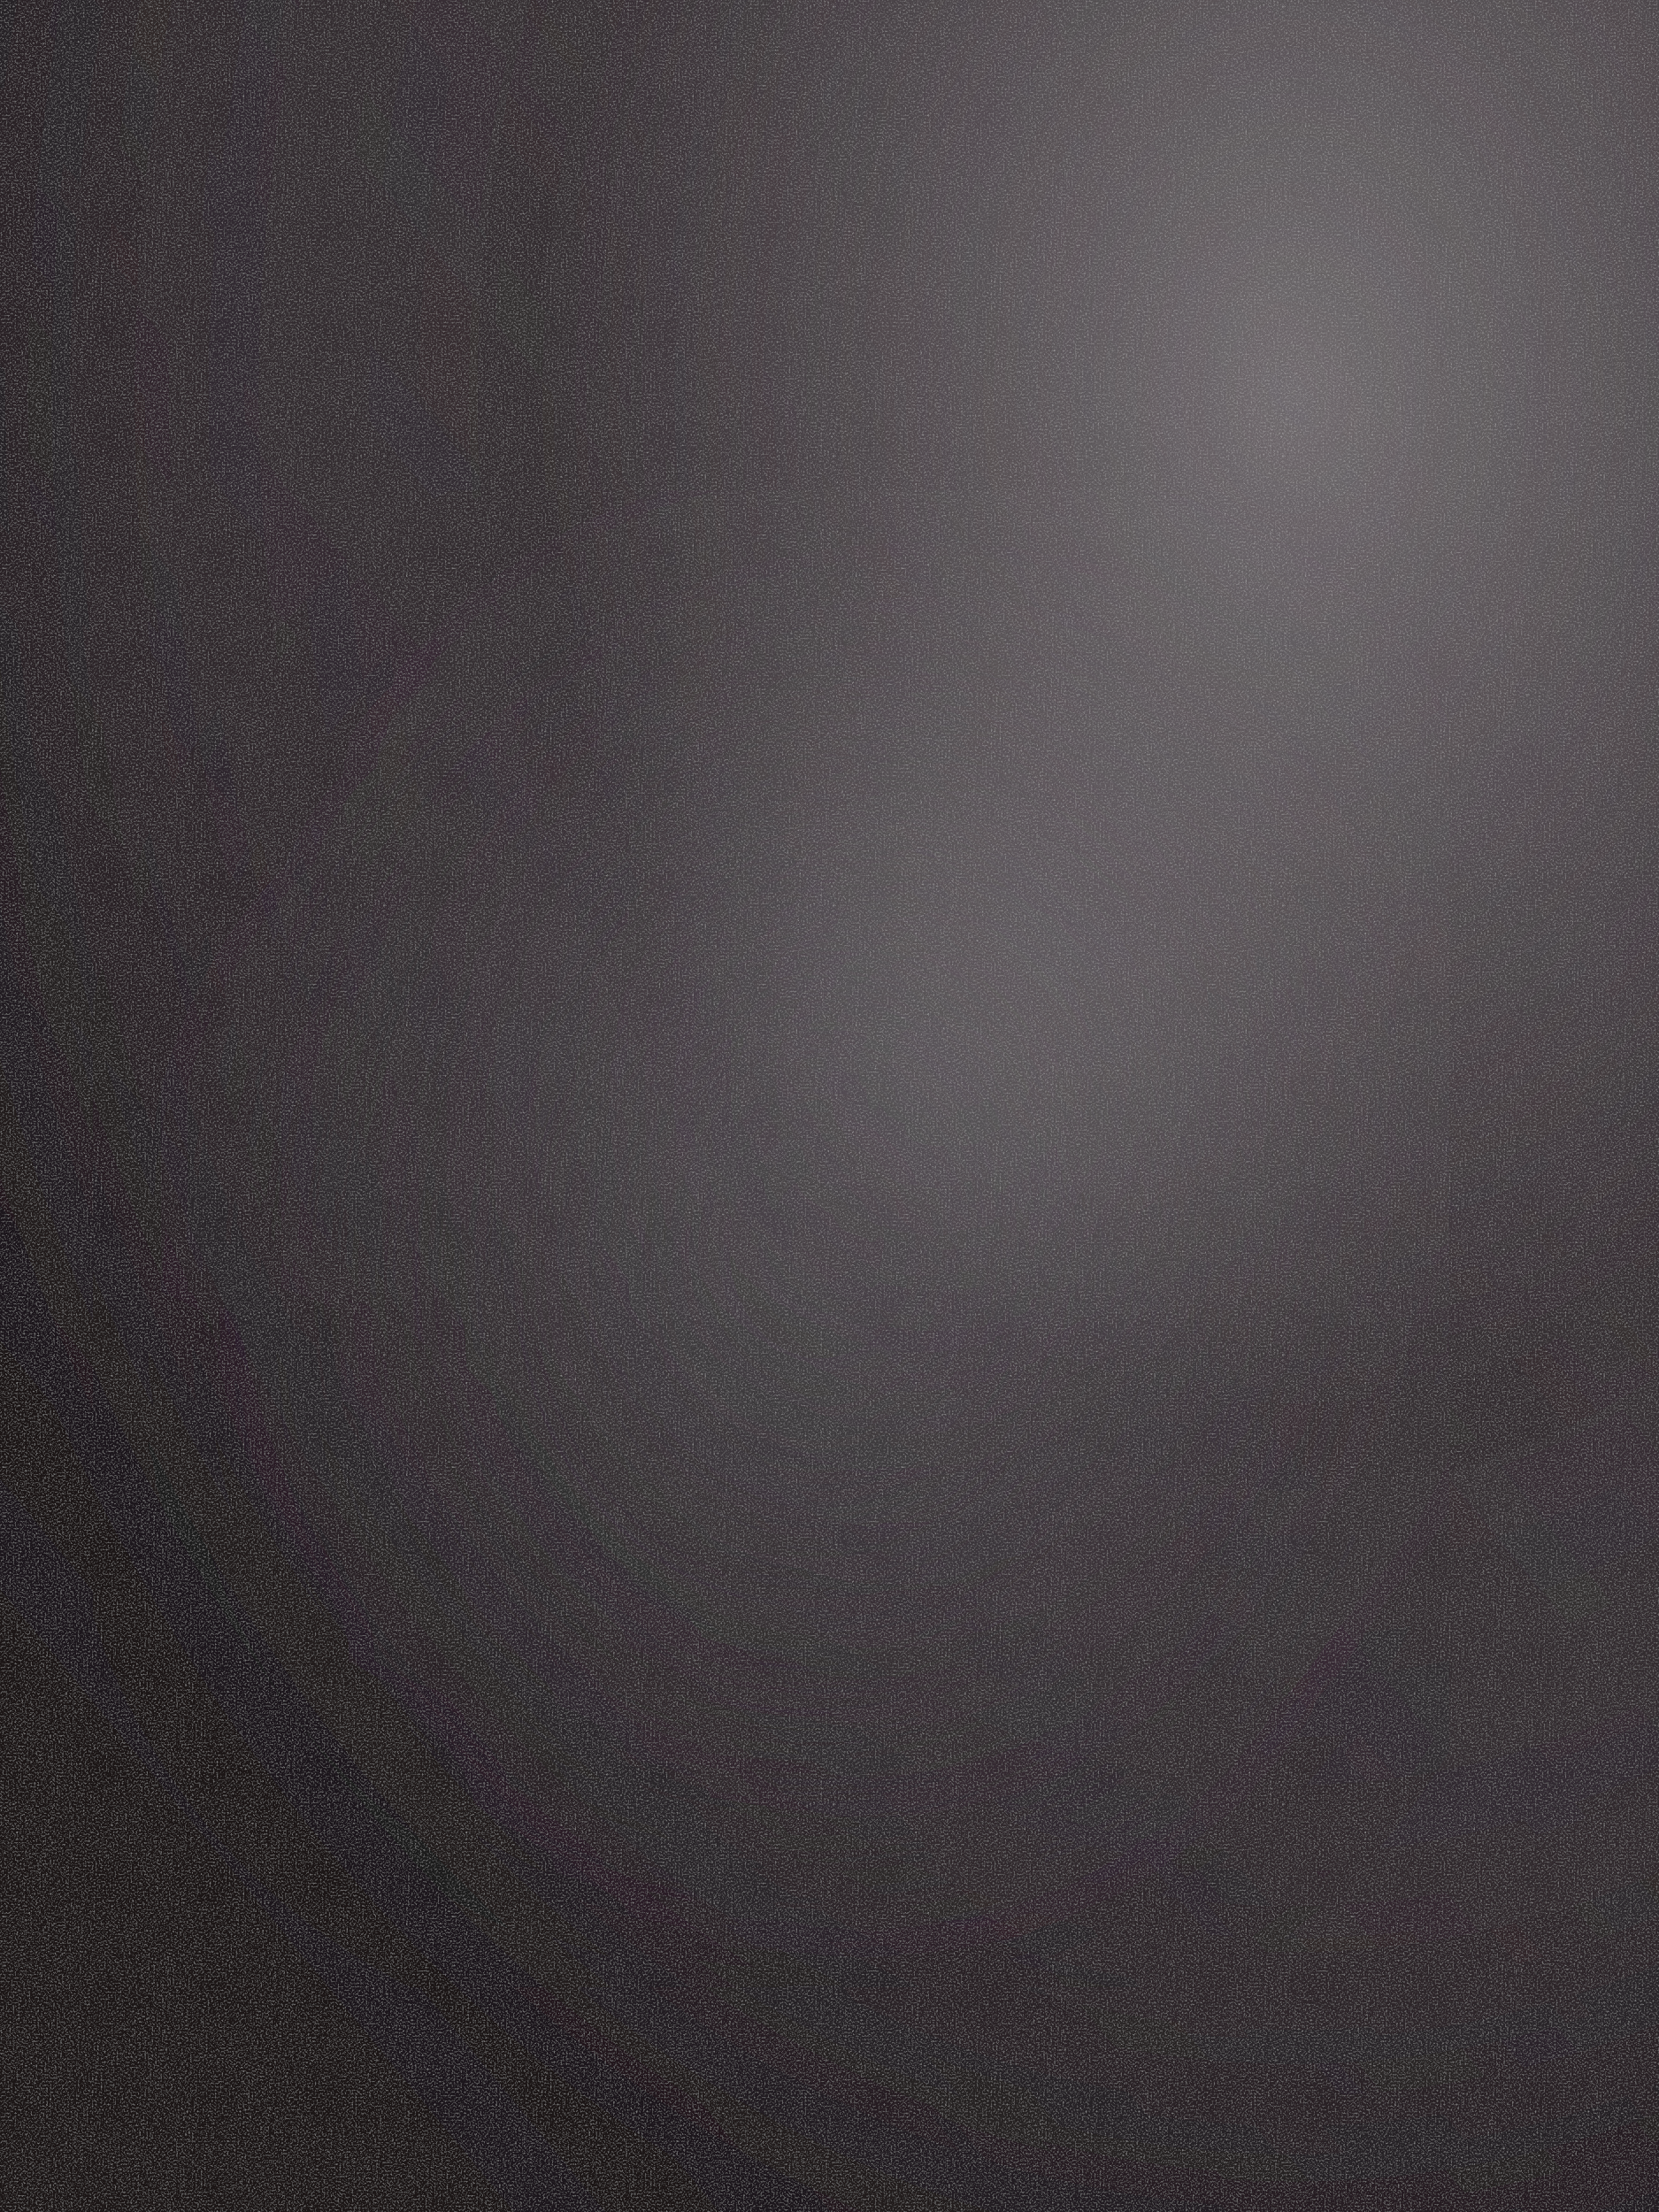
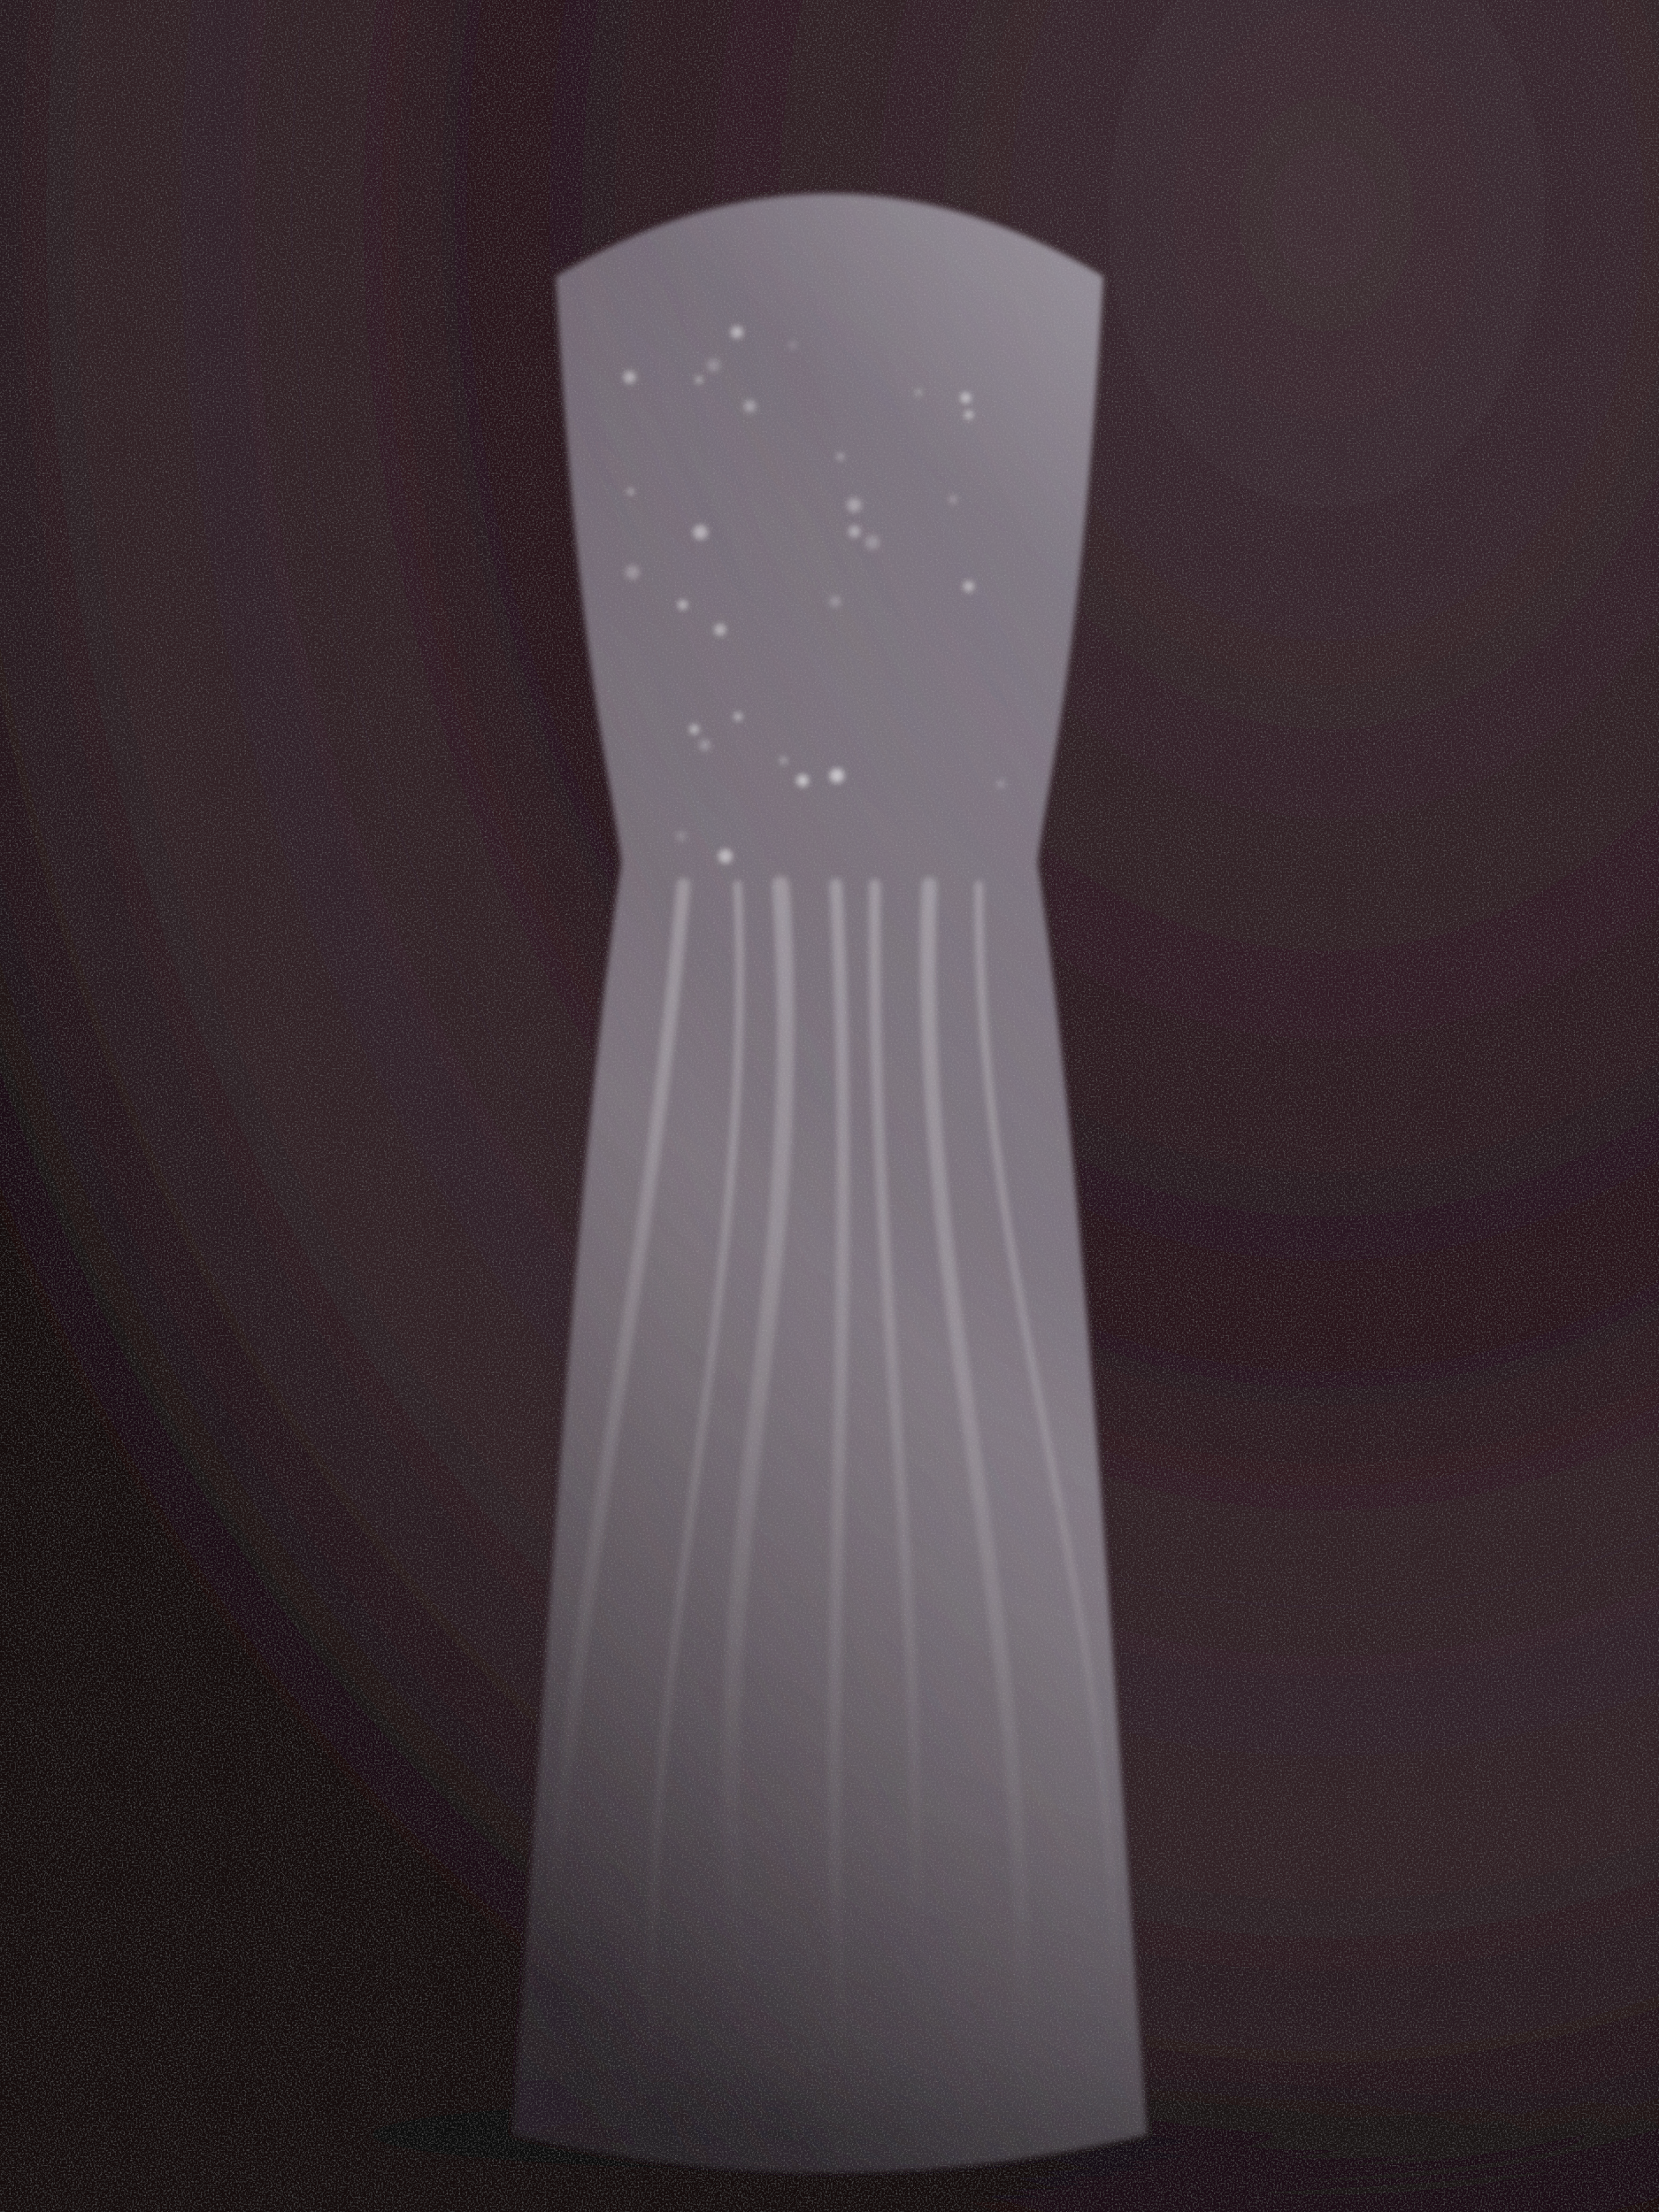
- <svg xmlns="http://www.w3.org/2000/svg" width="1050" height="1400" viewBox="0 0 1050 1400" role="img">
+ <svg xmlns="http://www.w3.org/2000/svg" width="1050.0" height="1400.0" viewBox="0.0 0.0 1050.0 1400.0" role="img">
  <defs>
-     <radialGradient id="light" cx="78%" cy="18%" r="88%">
+     <linearGradient id="cloth" x1="0.82" y1="0" x2="0.15" y2="1">
+       <stop offset="0%" stop-color="#6E6572" stop-opacity="1" />
+       <stop offset="46%" stop-color="#6E6572" stop-opacity="0.82" />
+       <stop offset="100%" stop-color="#6E6572" stop-opacity="0.52" />
+     </linearGradient>
+     <linearGradient id="sheen" x1="0.9" y1="0.05" x2="0.35" y2="0.95">
      <stop offset="0%" stop-color="#FFFFFF" stop-opacity="0.34" />
-       <stop offset="52%" stop-color="#FFFFFF" stop-opacity="0.07" />
-       <stop offset="100%" stop-color="#000000" stop-opacity="0.18" />
+       <stop offset="30%" stop-color="#FFFFFF" stop-opacity="0.06" />
+       <stop offset="62%" stop-color="#FFFFFF" stop-opacity="0.16" />
+       <stop offset="100%" stop-color="#000000" stop-opacity="0.22" />
+     </linearGradient>
+     <linearGradient id="sheen-user" gradientUnits="userSpaceOnUse" x1="945.0" y1="70.0" x2="367.5" y2="1330.0">
+       <stop offset="0%" stop-color="#FFFFFF" stop-opacity="0.34" />
+       <stop offset="30%" stop-color="#FFFFFF" stop-opacity="0.06" />
+       <stop offset="62%" stop-color="#FFFFFF" stop-opacity="0.16" />
+       <stop offset="100%" stop-color="#000000" stop-opacity="0.22" />
+     </linearGradient>
+     <linearGradient id="fold" x1="0" y1="0" x2="0" y2="1">
+       <stop offset="0%" stop-color="#FFFFFF" stop-opacity="0.26" />
+       <stop offset="70%" stop-color="#FFFFFF" stop-opacity="0.10" />
+       <stop offset="100%" stop-color="#FFFFFF" stop-opacity="0" />
+     </linearGradient>
+     <radialGradient id="key" cx="80%" cy="10%" r="92%">
+       <stop offset="0%" stop-color="#FFFFFF" stop-opacity="0.13" />
+       <stop offset="55%" stop-color="#FFFFFF" stop-opacity="0.03" />
+       <stop offset="100%" stop-color="#000000" stop-opacity="0.30" />
    </radialGradient>
-     <linearGradient id="fall" x1="1" y1="0" x2="0.1" y2="1">
-       <stop offset="0%" stop-color="#3A3238" stop-opacity="0.92" />
-       <stop offset="100%" stop-color="#3A3238" stop-opacity="0.34" />
-     </linearGradient>
-     <filter id="soft" x="-30%" y="-30%" width="160%" height="160%">
-       <feGaussianBlur stdDeviation="136.5" />
+     <radialGradient id="floor" cx="50%" cy="50%" r="50%">
+       <stop offset="0%" stop-color="#000000" stop-opacity="0.55" />
+       <stop offset="100%" stop-color="#000000" stop-opacity="0" />
+     </radialGradient>
+     <clipPath id="body">
+       <path d="M 698.3 175.0 Q 525.0 70.0 351.8 175.0 C 365.6 420.0 386.7 490.0 393.3 546.0 C 360.4 771.4 344.1 1093.4 324.0 1351.0 Q 525.0 1400.0 726.0 1351.0 C 705.9 1093.4 689.6 771.4 656.7 546.0 C 663.3 490.0 684.4 420.0 698.3 175.0 Z" />
+     </clipPath>
+     <filter id="soften" x="-10%" y="-10%" width="120%" height="120%">
+       <feGaussianBlur stdDeviation="1.68" />
    </filter>
    <filter id="grain" x="0" y="0" width="100%" height="100%">
-       <feTurbulence type="fractalNoise" baseFrequency="0.9" numOctaves="3" seed="160" result="n" />
+       <feTurbulence type="fractalNoise" baseFrequency="0.9" numOctaves="3" seed="161" result="n" />
      <feColorMatrix type="saturate" values="0" in="n" result="g" />
      <feComponentTransfer in="g" result="gt">
-         <feFuncA type="linear" slope="0.5" />
+         <feFuncA type="linear" slope="0.18" />
      </feComponentTransfer>
      <feBlend in="SourceGraphic" in2="gt" mode="overlay" />
    </filter>
  </defs>
  <g filter="url(#grain)">
-     <rect width="1050" height="1400" fill="#1C1418" />
-     <rect width="1050" height="1400" fill="url(#fall)" opacity="0.55" />
-     <g filter="url(#soft)">
-       <ellipse cx="525" cy="784" rx="231" ry="296" fill="#3A3238" opacity="0.85" />
-       <ellipse cx="622" cy="648" rx="116" ry="101" fill="#FFFFFF" opacity="0.26" />
-       <ellipse cx="382" cy="932" rx="162" ry="118" fill="#000000" opacity="0.2" />
+     <rect x="0" y="0" width="1050" height="1400" fill="#231017" />
+     <ellipse cx="525.0" cy="1351.0" rx="582.1" ry="44.8" fill="url(#floor)" />
+     <g filter="url(#soften)">
+       <path d="M 698.3 175.0 Q 525.0 70.0 351.8 175.0 C 365.6 420.0 386.7 490.0 393.3 546.0 C 360.4 771.4 344.1 1093.4 324.0 1351.0 Q 525.0 1400.0 726.0 1351.0 C 705.9 1093.4 689.6 771.4 656.7 546.0 C 663.3 490.0 684.4 420.0 698.3 175.0 Z" fill="url(#cloth)" />
+       <g clip-path="url(#body)">
+         <path d="M 432.6 560.0 C 409.4 819.7 371.9 945.7 348.7 1219.4" fill="none" stroke="url(#fold)" stroke-width="8.2" stroke-linecap="round" />
+         <path d="M 466.8 560.0 C 479.4 819.7 401.2 1044.7 413.9 1318.4" fill="none" stroke="url(#fold)" stroke-width="5.1" stroke-linecap="round" />
+         <path d="M 494.0 560.0 C 512.2 819.7 447.6 951.4 465.8 1225.1" fill="none" stroke="url(#fold)" stroke-width="10.5" stroke-linecap="round" />
+         <path d="M 529.1 560.0 C 543.1 819.7 518.8 1030.7 532.8 1304.4" fill="none" stroke="url(#fold)" stroke-width="7.7" stroke-linecap="round" />
+         <path d="M 553.7 560.0 C 551.4 819.7 582.0 959.6 579.7 1233.3" fill="none" stroke="url(#fold)" stroke-width="6.8" stroke-linecap="round" />
+         <path d="M 588.2 560.0 C 578.2 819.7 655.8 1027.4 645.7 1301.1" fill="none" stroke="url(#fold)" stroke-width="9.2" stroke-linecap="round" />
+         <path d="M 619.6 560.0 C 618.3 819.7 706.9 1000.4 705.6 1274.1" fill="none" stroke="url(#fold)" stroke-width="4.9" stroke-linecap="round" />
+         <circle cx="529.7" cy="490.9" r="4.27" fill="#FFFFFF" opacity="0.58" />
+         <circle cx="400.3" cy="362.2" r="4.32" fill="#FFFFFF" opacity="0.26" />
+         <circle cx="528.6" cy="380.7" r="3.39" fill="#FFFFFF" opacity="0.24" />
+         <circle cx="474.6" cy="257.2" r="3.56" fill="#FFFFFF" opacity="0.35" />
+         <circle cx="399.2" cy="311.1" r="1.71" fill="#FFFFFF" opacity="0.53" />
+         <circle cx="531.9" cy="289.0" r="1.96" fill="#FFFFFF" opacity="0.42" />
+         <circle cx="466.4" cy="210.3" r="3.51" fill="#FFFFFF" opacity="0.50" />
+         <circle cx="495.8" cy="481.3" r="2.30" fill="#FFFFFF" opacity="0.32" />
+         <circle cx="603.2" cy="316.1" r="1.89" fill="#FFFFFF" opacity="0.37" />
+         <circle cx="467.1" cy="453.6" r="2.45" fill="#FFFFFF" opacity="0.47" />
+         <circle cx="439.4" cy="461.6" r="2.80" fill="#FFFFFF" opacity="0.50" />
+         <circle cx="501.7" cy="218.4" r="2.10" fill="#FFFFFF" opacity="0.20" />
+         <circle cx="633.4" cy="496.2" r="2.15" fill="#FFFFFF" opacity="0.27" />
+         <circle cx="455.7" cy="398.6" r="3.50" fill="#FFFFFF" opacity="0.45" />
+         <circle cx="446.0" cy="471.6" r="3.38" fill="#FFFFFF" opacity="0.26" />
+         <circle cx="508.0" cy="494.0" r="3.53" fill="#FFFFFF" opacity="0.58" />
+         <circle cx="581.4" cy="248.4" r="1.77" fill="#FFFFFF" opacity="0.36" />
+         <circle cx="552.0" cy="343.3" r="4.30" fill="#FFFFFF" opacity="0.24" />
+         <circle cx="398.5" cy="238.8" r="3.64" fill="#FFFFFF" opacity="0.45" />
+         <circle cx="540.6" cy="319.7" r="4.26" fill="#FFFFFF" opacity="0.35" />
+         <circle cx="459.1" cy="541.9" r="4.21" fill="#FFFFFF" opacity="0.51" />
+         <circle cx="613.2" cy="262.6" r="2.28" fill="#FFFFFF" opacity="0.56" />
+         <circle cx="431.2" cy="529.2" r="3.11" fill="#FFFFFF" opacity="0.18" />
+         <circle cx="451.5" cy="231.2" r="4.07" fill="#FFFFFF" opacity="0.22" />
+         <circle cx="611.2" cy="251.8" r="2.95" fill="#FFFFFF" opacity="0.54" />
+         <circle cx="540.8" cy="336.4" r="3.50" fill="#FFFFFF" opacity="0.40" />
+         <circle cx="442.4" cy="240.4" r="2.02" fill="#FFFFFF" opacity="0.47" />
+         <circle cx="443.3" cy="336.9" r="4.30" fill="#FFFFFF" opacity="0.46" />
+         <circle cx="432.1" cy="382.8" r="2.79" fill="#FFFFFF" opacity="0.50" />
+         <circle cx="613.1" cy="371.2" r="3.09" fill="#FFFFFF" opacity="0.48" />
+         <rect x="0" y="0" width="1050" height="1400" fill="url(#sheen)" />
+       </g>
    </g>
-     <rect width="1050" height="1400" fill="url(#light)" />
+     <rect x="0" y="0" width="1050" height="1400" fill="url(#key)" />
  </g>
</svg>
